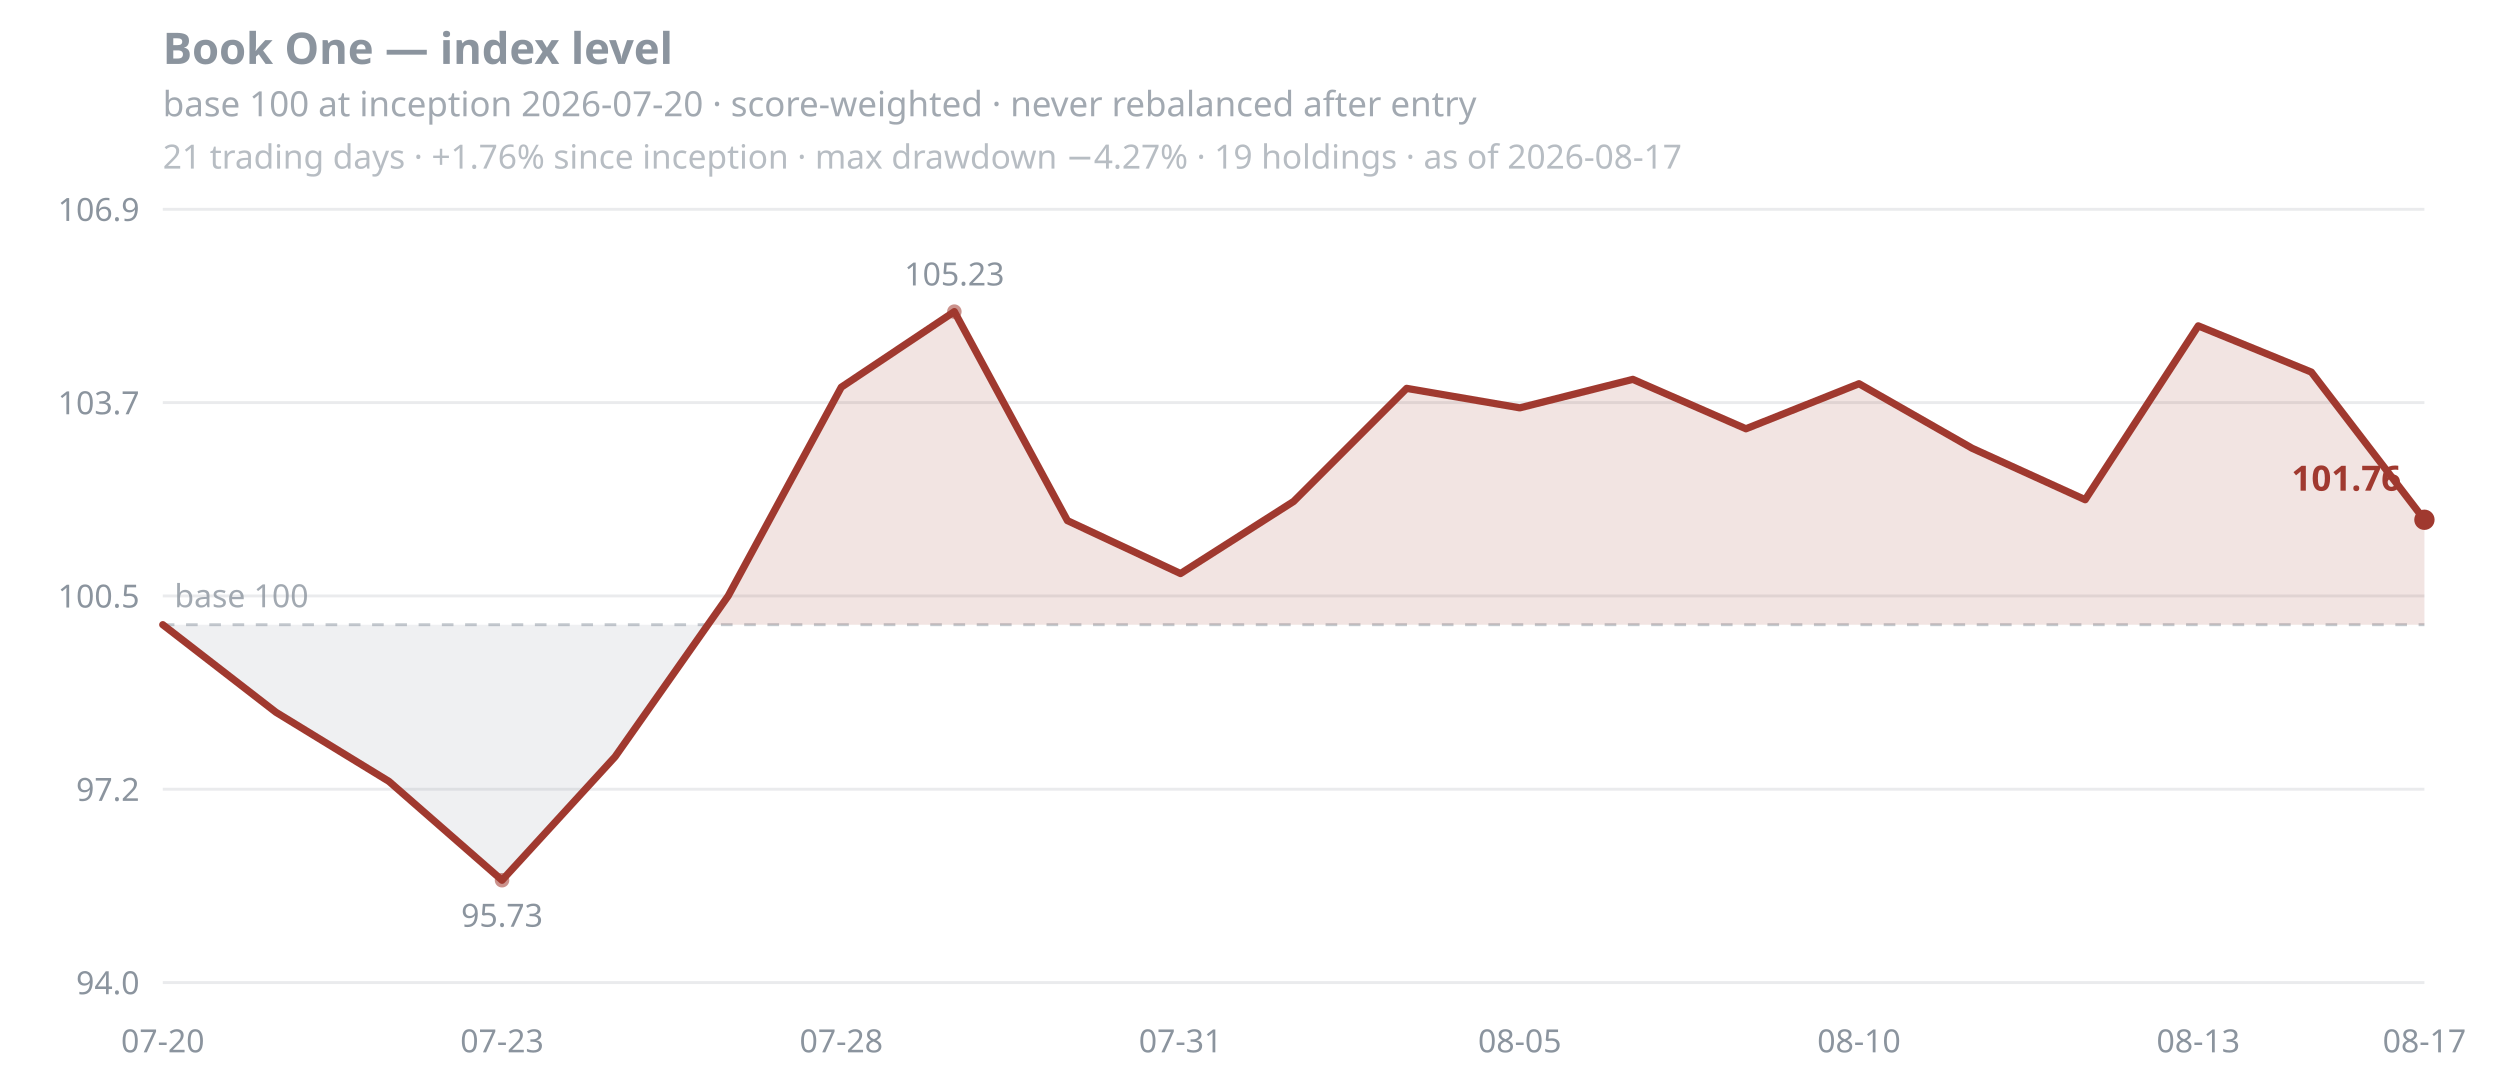
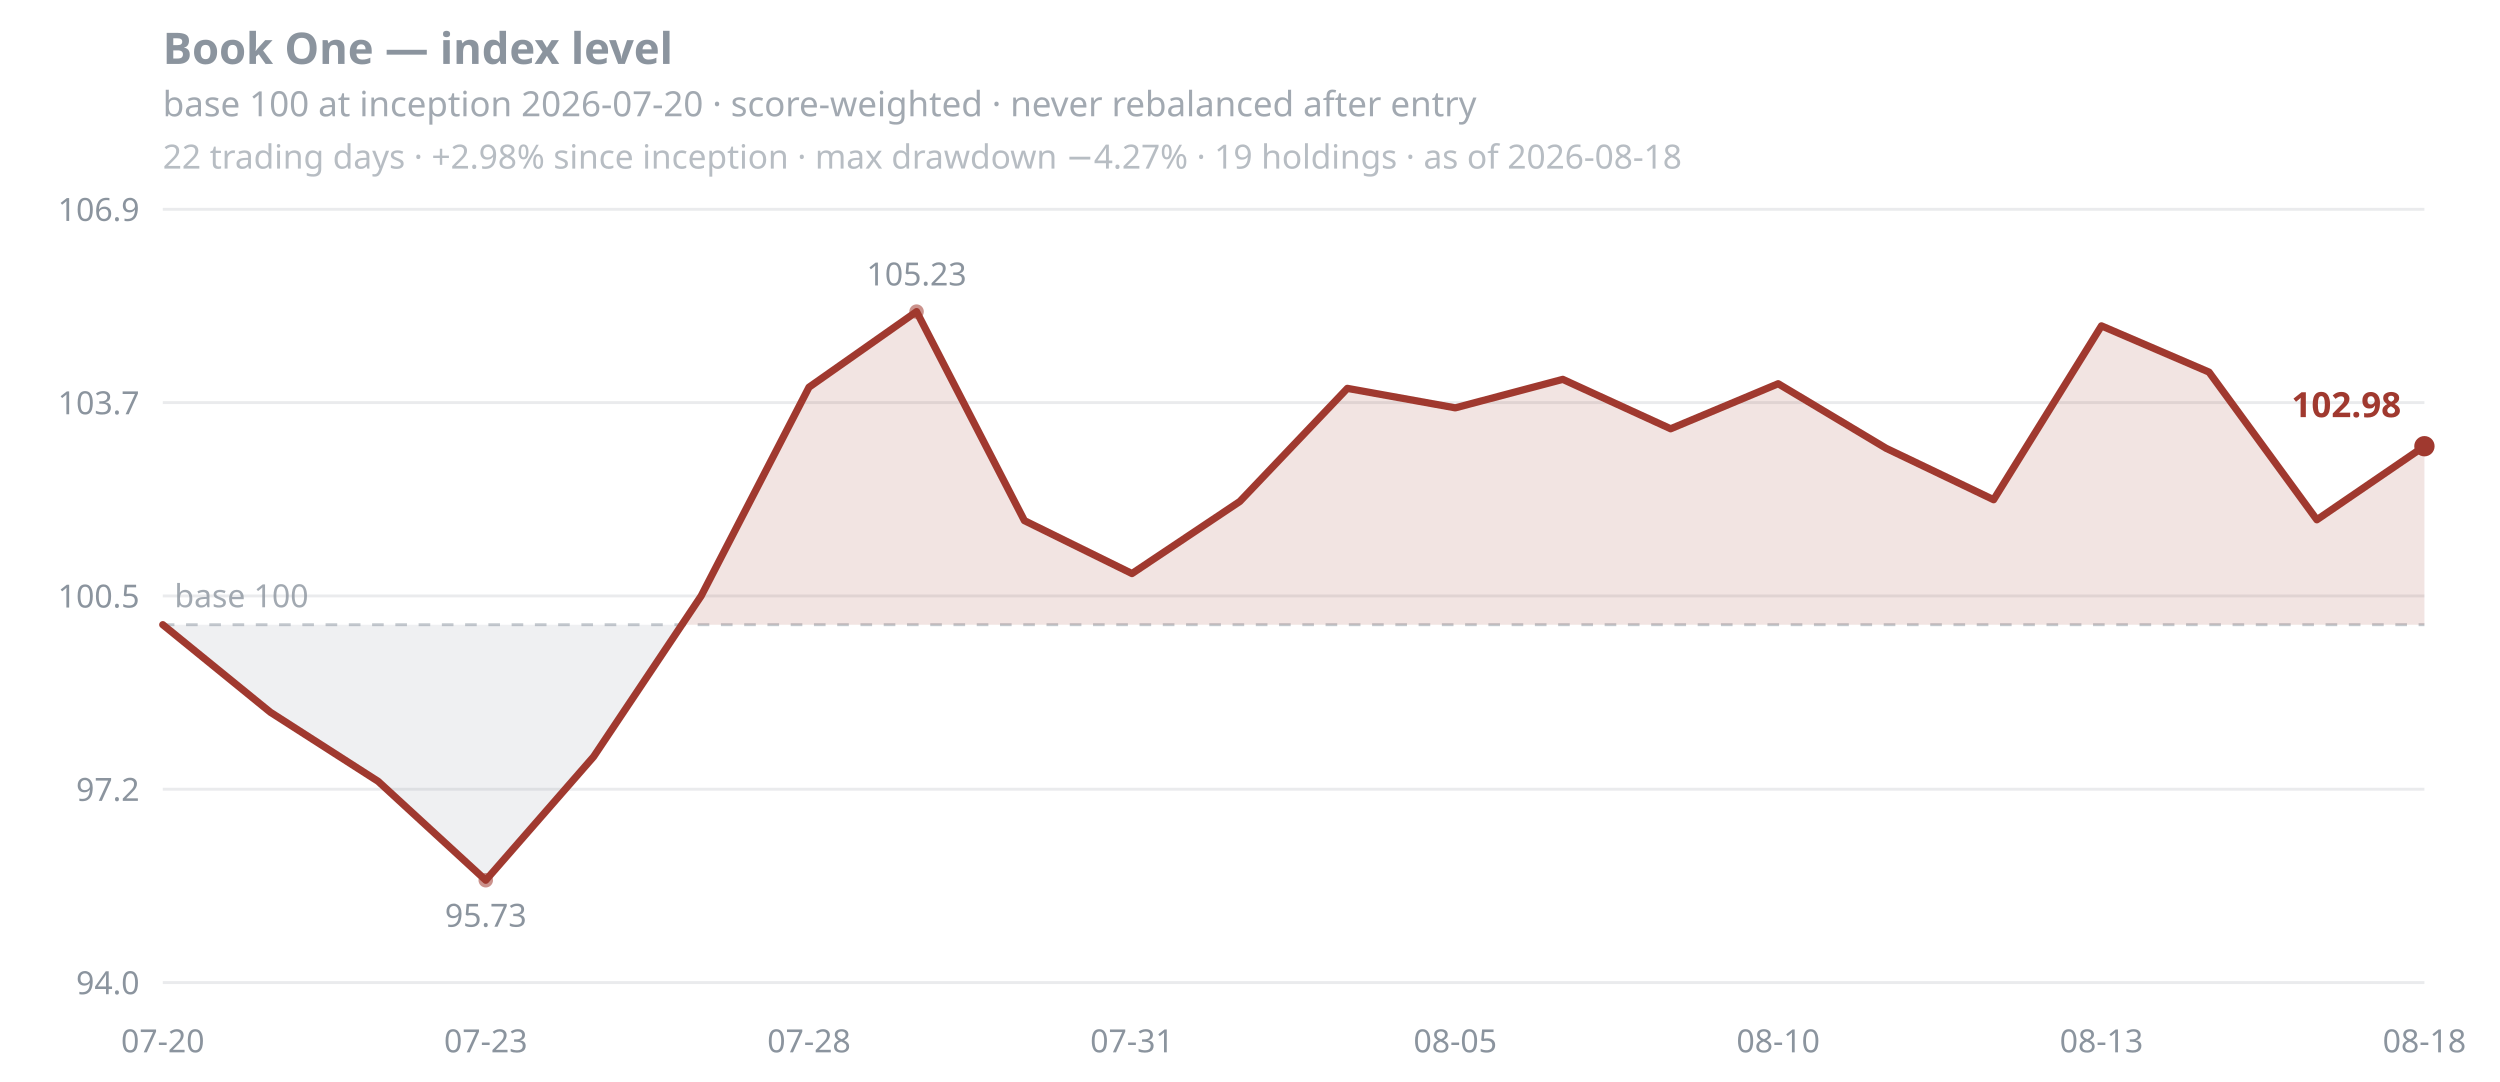
<svg xmlns="http://www.w3.org/2000/svg" viewBox="0 0 860 372" font-family="ui-sans-serif,system-ui,sans-serif">
  <text x="56" y="22" font-size="15" font-weight="600" fill="#8b949e">Book One — index level</text>
  <text x="56" y="40" font-size="12" fill="#8b949e" opacity="0.8">base 100 at inception 2026-07-20 · score-weighted · never rebalanced after entry</text>
-   <text x="56" y="58" font-size="11.5" fill="#8b949e" opacity="0.62">21 trading days · +1.76% since inception · max drawdown −4.27% · 19 holdings · as of 2026-08-17</text>
+   <text x="56" y="58" font-size="11.5" fill="#8b949e" opacity="0.62">22 trading days · +2.98% since inception · max drawdown −4.27% · 19 holdings · as of 2026-08-18</text>
  <line x1="56" y1="338.0" x2="834" y2="338.0" stroke="#8b949e" stroke-opacity="0.18" />
  <text x="48" y="342.0" font-size="11" fill="#8b949e" text-anchor="end">94.0</text>
  <line x1="56" y1="271.5" x2="834" y2="271.5" stroke="#8b949e" stroke-opacity="0.18" />
  <text x="48" y="275.5" font-size="11" fill="#8b949e" text-anchor="end">97.2</text>
  <line x1="56" y1="205.0" x2="834" y2="205.0" stroke="#8b949e" stroke-opacity="0.18" />
  <text x="48" y="209.0" font-size="11" fill="#8b949e" text-anchor="end">100.5</text>
  <line x1="56" y1="138.5" x2="834" y2="138.5" stroke="#8b949e" stroke-opacity="0.18" />
  <text x="48" y="142.5" font-size="11" fill="#8b949e" text-anchor="end">103.7</text>
  <line x1="56" y1="72.0" x2="834" y2="72.0" stroke="#8b949e" stroke-opacity="0.18" />
  <text x="48" y="76.0" font-size="11" fill="#8b949e" text-anchor="end">106.9</text>
  <line x1="56" y1="214.9" x2="834" y2="214.9" stroke="#8b949e" stroke-opacity="0.5" stroke-dasharray="4 4" />
  <text x="60" y="208.9" font-size="11" fill="#8b949e" text-anchor="start" opacity="0.8">base 100</text>
  <text x="56.0" y="362" font-size="11" fill="#8b949e" text-anchor="middle">07-20</text>
-   <text x="172.7" y="362" font-size="11" fill="#8b949e" text-anchor="middle">07-23</text>
-   <text x="289.4" y="362" font-size="11" fill="#8b949e" text-anchor="middle">07-28</text>
-   <text x="406.1" y="362" font-size="11" fill="#8b949e" text-anchor="middle">07-31</text>
-   <text x="522.8" y="362" font-size="11" fill="#8b949e" text-anchor="middle">08-05</text>
-   <text x="639.5" y="362" font-size="11" fill="#8b949e" text-anchor="middle">08-10</text>
-   <text x="756.2" y="362" font-size="11" fill="#8b949e" text-anchor="middle">08-13</text>
-   <text x="834.0" y="362" font-size="11" fill="#8b949e" text-anchor="middle">08-17</text>
+   <text x="167.1" y="362" font-size="11" fill="#8b949e" text-anchor="middle">07-23</text>
+   <text x="278.3" y="362" font-size="11" fill="#8b949e" text-anchor="middle">07-28</text>
+   <text x="389.4" y="362" font-size="11" fill="#8b949e" text-anchor="middle">07-31</text>
+   <text x="500.6" y="362" font-size="11" fill="#8b949e" text-anchor="middle">08-05</text>
+   <text x="611.7" y="362" font-size="11" fill="#8b949e" text-anchor="middle">08-10</text>
+   <text x="722.9" y="362" font-size="11" fill="#8b949e" text-anchor="middle">08-13</text>
+   <text x="834.0" y="362" font-size="11" fill="#8b949e" text-anchor="middle">08-18</text>
  <defs>
    <clipPath id="above">
      <rect x="56" y="72" width="778" height="142.9" />
    </clipPath>
    <clipPath id="below">
      <rect x="56" y="214.9" width="778" height="123.1" />
    </clipPath>
  </defs>
-   <polygon points="56.0,214.9 56.0,214.9 94.9,245.0 133.8,268.8 172.7,302.8 211.6,260.3 250.5,205.0 289.4,133.2 328.3,107.2 367.2,179.1 406.1,197.3 445.0,172.5 483.9,133.6 522.8,140.3 561.7,130.5 600.6,147.5 639.5,132.0 678.4,154.2 717.3,171.9 756.2,112.1 795.1,128.0 834.0,178.8 834.0,214.9" fill="#a0392f" fill-opacity="0.14" clip-path="url(#above)" />
-   <polygon points="56.0,214.9 56.0,214.9 94.9,245.0 133.8,268.8 172.7,302.8 211.6,260.3 250.5,205.0 289.4,133.2 328.3,107.2 367.2,179.1 406.1,197.3 445.0,172.5 483.9,133.6 522.8,140.3 561.7,130.5 600.6,147.5 639.5,132.0 678.4,154.2 717.3,171.9 756.2,112.1 795.1,128.0 834.0,178.8 834.0,214.9" fill="#8b949e" fill-opacity="0.14" clip-path="url(#below)" />
-   <polyline points="56.0,214.9 94.9,245.0 133.8,268.8 172.7,302.8 211.6,260.3 250.5,205.0 289.4,133.2 328.3,107.2 367.2,179.1 406.1,197.3 445.0,172.5 483.9,133.6 522.8,140.3 561.7,130.5 600.6,147.5 639.5,132.0 678.4,154.2 717.3,171.9 756.2,112.1 795.1,128.0 834.0,178.8" fill="none" stroke="#a0392f" stroke-width="2.5" stroke-linejoin="round" stroke-linecap="round" />
-   <circle cx="172.7" cy="302.8" r="2.5" fill="#a0392f" fill-opacity="0.55" />
-   <text x="172.7" y="318.8" font-size="11" fill="#8b949e" text-anchor="middle">95.73</text>
-   <circle cx="328.3" cy="107.2" r="2.5" fill="#a0392f" fill-opacity="0.55" />
-   <text x="328.3" y="98.2" font-size="11" fill="#8b949e" text-anchor="middle">105.23</text>
-   <circle cx="834.0" cy="178.8" r="3.5" fill="#a0392f" />
-   <text x="826.0" y="168.8" font-size="12" font-weight="600" fill="#a0392f" text-anchor="end">101.76</text>
+   <polygon points="56.0,214.9 56.0,214.9 93.0,245.0 130.1,268.8 167.1,302.8 204.2,260.3 241.2,205.0 278.3,133.2 315.3,107.2 352.4,179.1 389.4,197.3 426.5,172.5 463.5,133.6 500.6,140.3 537.6,130.5 574.7,147.5 611.7,132.0 648.8,154.2 685.8,171.9 722.9,112.1 759.9,128.0 797.0,178.8 834.0,153.5 834.0,214.9" fill="#a0392f" fill-opacity="0.14" clip-path="url(#above)" />
+   <polygon points="56.0,214.9 56.0,214.9 93.0,245.0 130.1,268.8 167.1,302.8 204.2,260.3 241.2,205.0 278.3,133.2 315.3,107.2 352.4,179.1 389.4,197.3 426.5,172.5 463.5,133.6 500.6,140.3 537.6,130.5 574.7,147.5 611.7,132.0 648.8,154.2 685.8,171.9 722.9,112.1 759.9,128.0 797.0,178.8 834.0,153.5 834.0,214.9" fill="#8b949e" fill-opacity="0.14" clip-path="url(#below)" />
+   <polyline points="56.0,214.9 93.0,245.0 130.1,268.8 167.1,302.8 204.2,260.3 241.2,205.0 278.3,133.2 315.3,107.2 352.4,179.1 389.4,197.3 426.5,172.5 463.5,133.6 500.6,140.3 537.6,130.5 574.7,147.5 611.7,132.0 648.8,154.2 685.8,171.9 722.9,112.1 759.9,128.0 797.0,178.8 834.0,153.5" fill="none" stroke="#a0392f" stroke-width="2.5" stroke-linejoin="round" stroke-linecap="round" />
+   <circle cx="167.1" cy="302.8" r="2.5" fill="#a0392f" fill-opacity="0.55" />
+   <text x="167.1" y="318.8" font-size="11" fill="#8b949e" text-anchor="middle">95.73</text>
+   <circle cx="315.3" cy="107.2" r="2.5" fill="#a0392f" fill-opacity="0.55" />
+   <text x="315.3" y="98.2" font-size="11" fill="#8b949e" text-anchor="middle">105.23</text>
+   <circle cx="834.0" cy="153.5" r="3.5" fill="#a0392f" />
+   <text x="826.0" y="143.5" font-size="12" font-weight="600" fill="#a0392f" text-anchor="end">102.98</text>
</svg>
